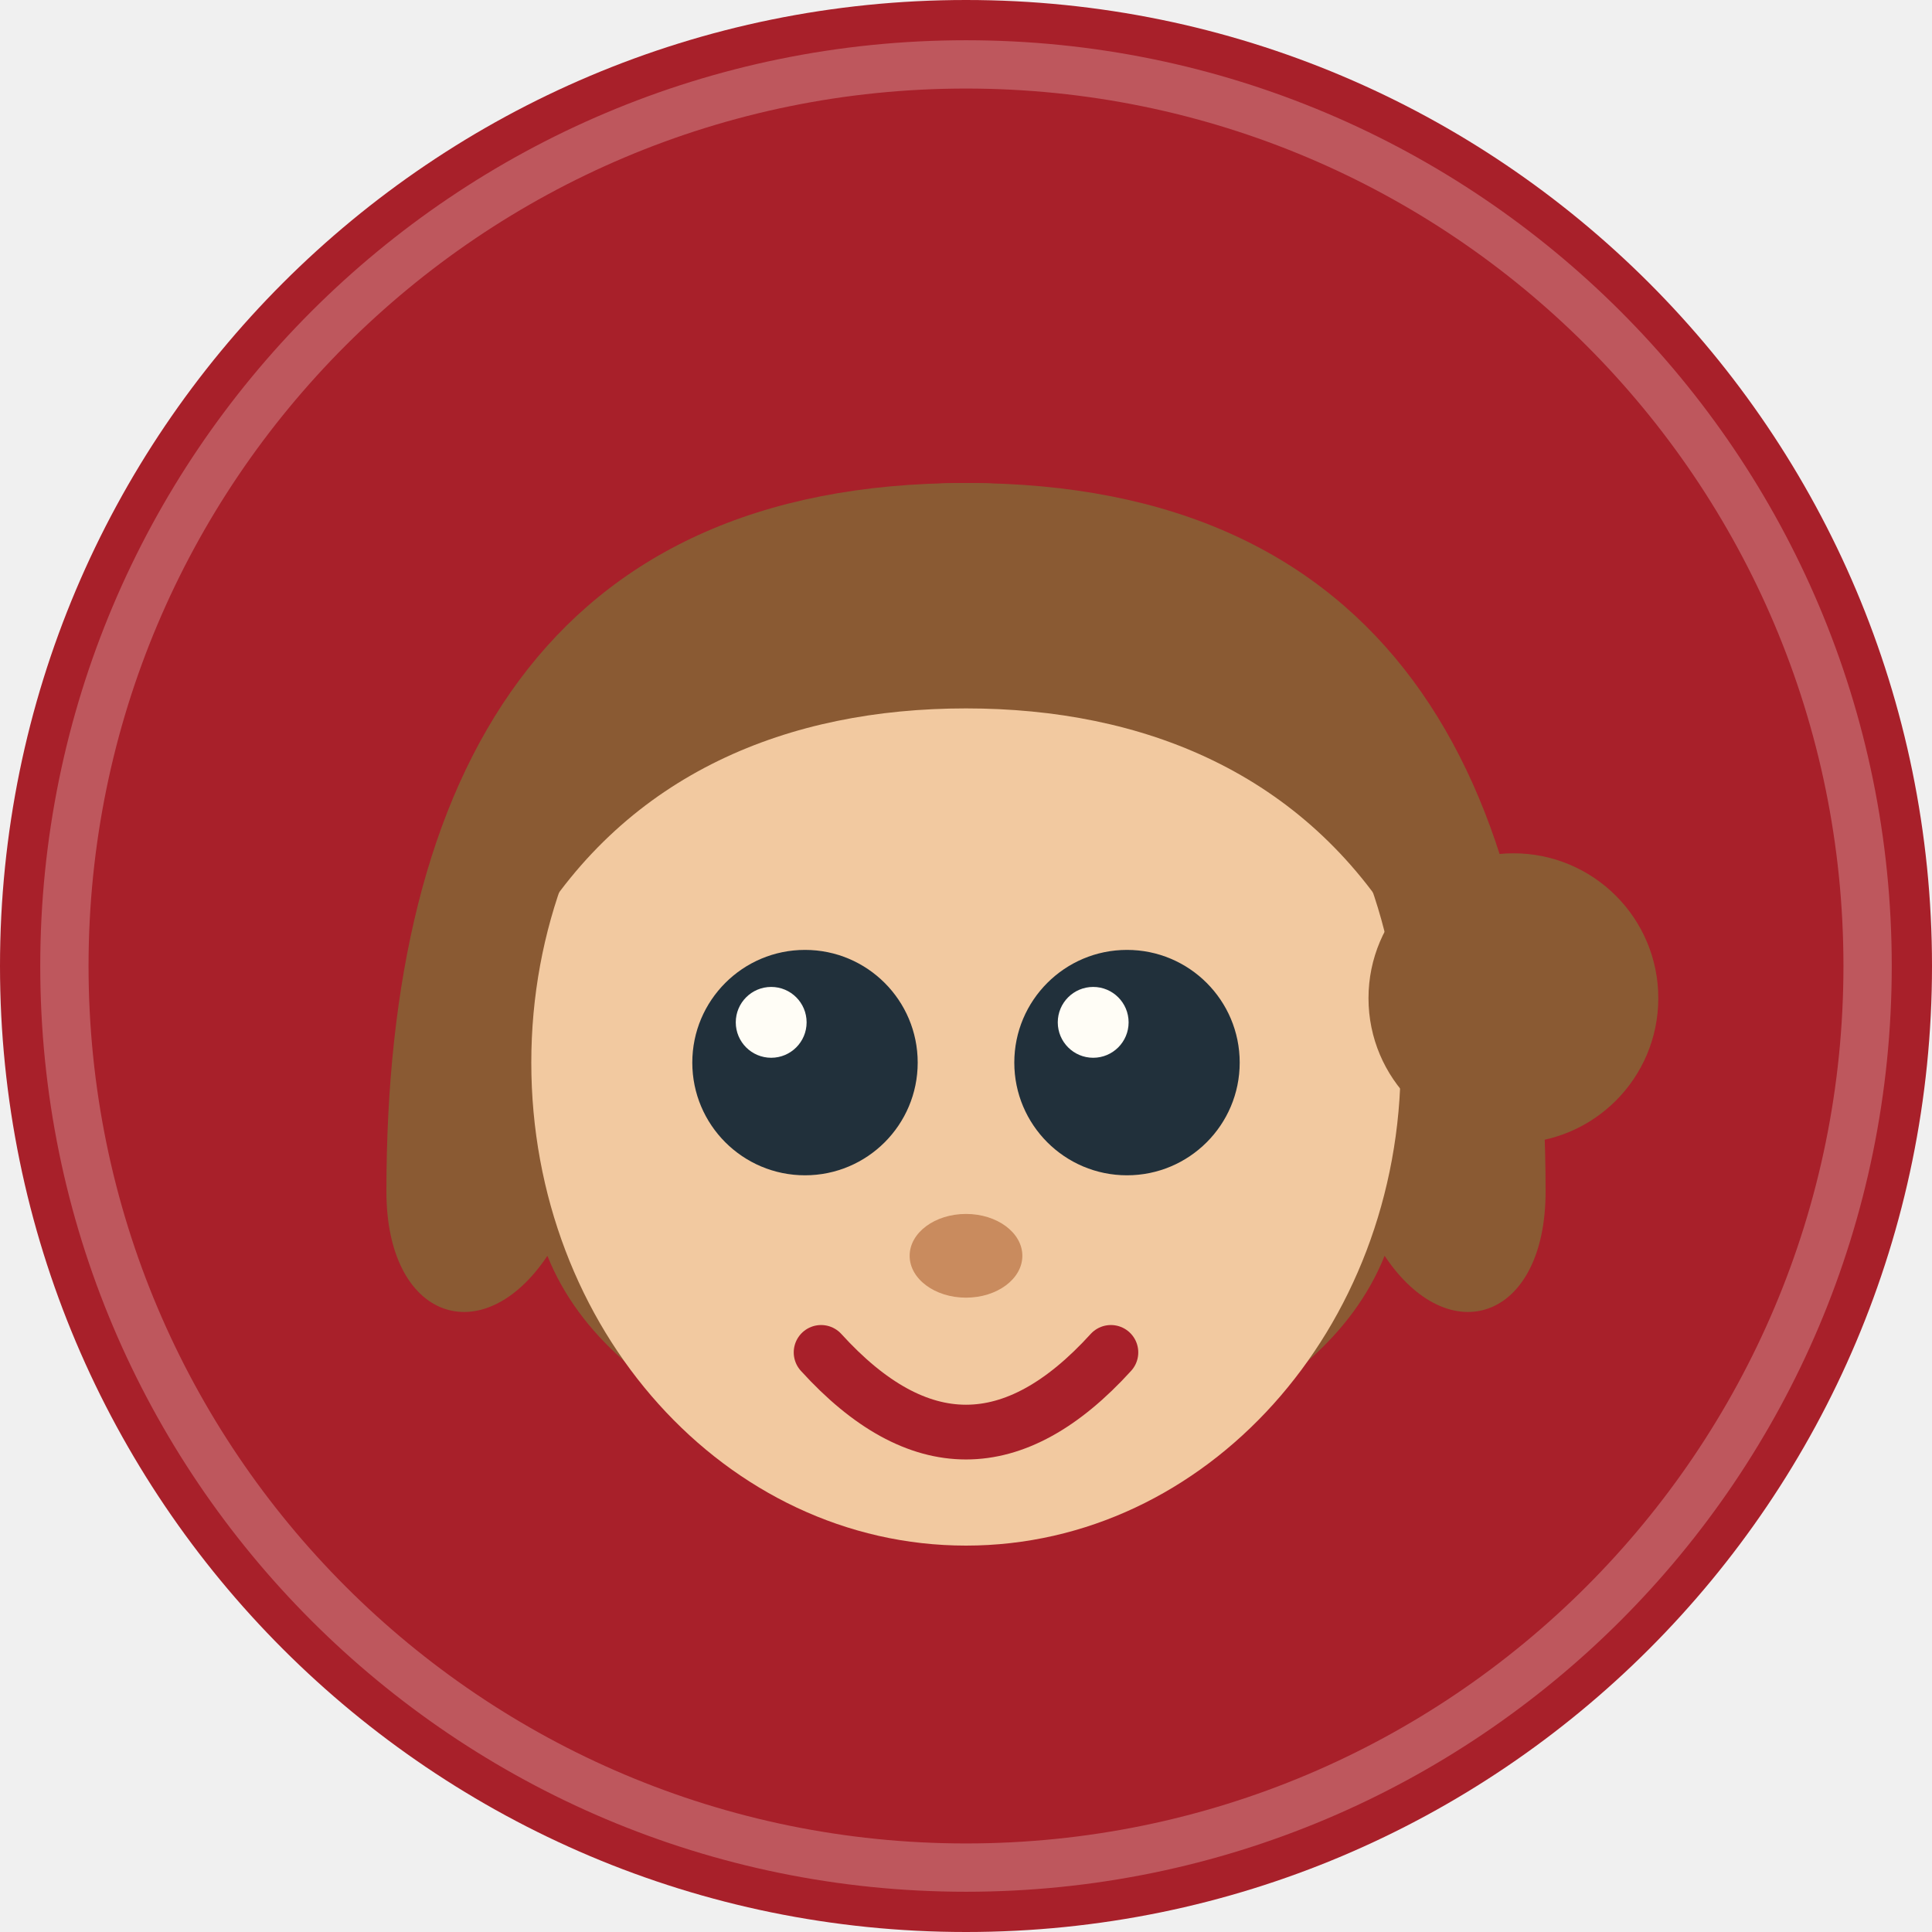
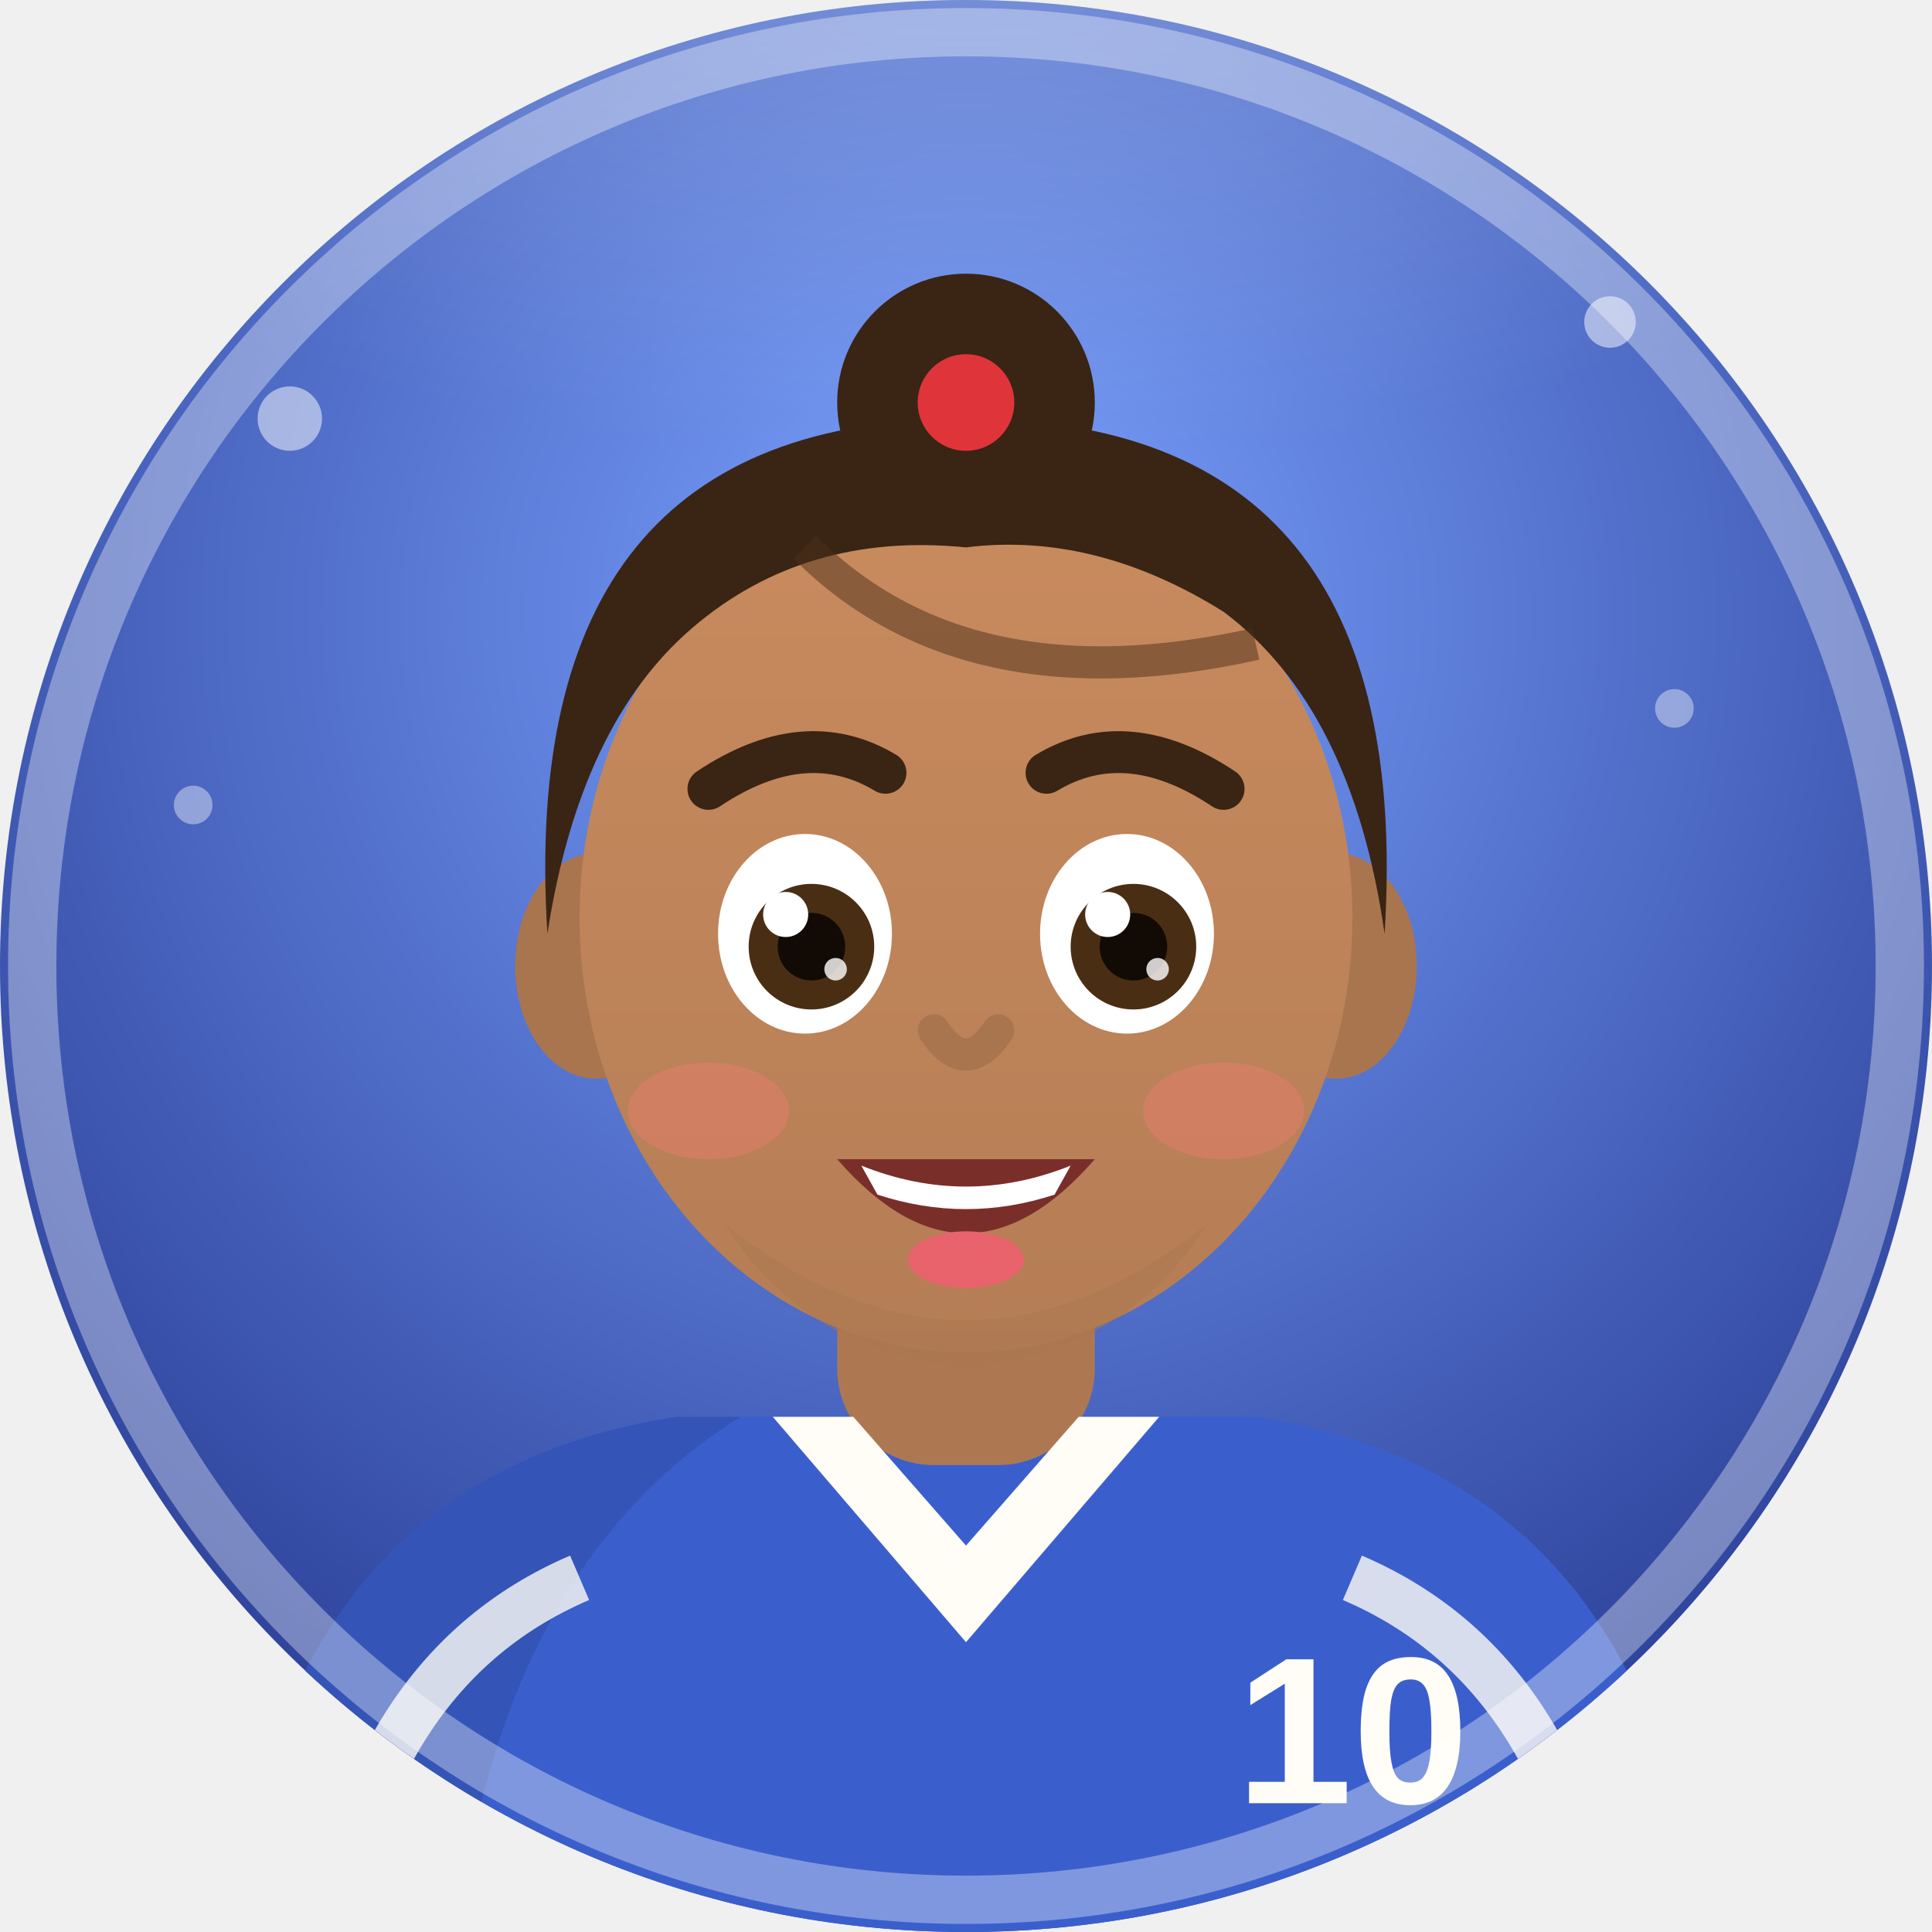
<svg xmlns="http://www.w3.org/2000/svg" viewBox="0 0 120 120" width="120" height="120" role="img" aria-label="Craque Rainha">
-   <circle cx="60" cy="60" r="60" fill="#A8202A" />
-   <circle cx="60" cy="60" r="56" fill="none" stroke="#FFFDF6" stroke-width="3" opacity="0.25" />
-   <path d="M24 74c0-26 10-44 36-44s36 18 36 44c0 8-6 10-10 4-4 10-18 14-26 14s-22-4-26-14c-4 6-10 4-10-4z" fill="#8A5A33" />
-   <ellipse cx="60" cy="66" rx="27" ry="30" fill="#F2C9A0" />
-   <path d="M33 58c2-18 12-28 27-28s25 10 27 28c-6-10-16-14-27-14S39 48 33 58z" fill="#8A5A33" />
-   <circle cx="94" cy="62" r="9" fill="#8A5A33" />
-   <circle cx="50" cy="66" r="7" fill="#21303B" />
-   <circle cx="47.9" cy="63.5" r="2.2" fill="#FFFDF6" />
-   <circle cx="70" cy="66" r="7" fill="#21303B" />
-   <circle cx="67.9" cy="63.5" r="2.2" fill="#FFFDF6" />
-   <ellipse cx="60" cy="78" rx="3.5" ry="2.6" fill="#C98B5E" />
-   <path d="M51.0 84 Q60 93.9 69.0 84" fill="none" stroke="#A8202A" stroke-width="3.4" stroke-linecap="round" />
+   <defs>
+     <radialGradient id="bg" cx="50%" cy="32%" r="75%">
+       <stop offset="0" stop-color="#7AA2FF" />
+       <stop offset="1" stop-color="#22348C" />
+     </radialGradient>
+     <radialGradient id="luz" cx="50%" cy="0%" r="70%">
+       <stop offset="0" stop-color="#FFFFFF" stop-opacity="0.45" />
+       <stop offset="1" stop-color="#FFFFFF" stop-opacity="0" />
+     </radialGradient>
+     <clipPath id="c">
+       <circle cx="60" cy="60" r="60" />
+     </clipPath>
+     <linearGradient id="pele" x1="0" y1="0" x2="0" y2="1">
+       <stop offset="0" stop-color="#C98B5E" />
+       <stop offset="1" stop-color="#b57d55" />
+     </linearGradient>
+   </defs>
+   <g clip-path="url(#c)">
+     <rect width="120" height="120" fill="url(#bg)" />
+     <ellipse cx="60" cy="8" rx="70" ry="52" fill="url(#luz)" />
+     <path d="M-10 112 Q60 92 130 112 L130 130 L-10 130Z" fill="#FFFFFF" opacity="0.10" />
+     <circle cx="18" cy="26" r="2" fill="#FFFFFF" opacity="0.5" />
+     <circle cx="100" cy="20" r="1.6" fill="#FFFFFF" opacity="0.5" />
+     <circle cx="104" cy="44" r="1.2" fill="#FFFFFF" opacity="0.4" />
+     <circle cx="12" cy="50" r="1.2" fill="#FFFFFF" opacity="0.4" />
+     <path d="M14 124 Q16 92 42 88 L78 88 Q104 92 106 124Z" fill="#3A5FCD" />
+     <path d="M14 124 Q16 92 42 88 L46 88 Q30 98 28 124Z" fill="#304ea8" opacity="0.6" />
+     <rect x="52" y="76" width="16" height="15" rx="6" fill="#ad7851" />
+     <path d="M48 88 L60 102 L72 88 L67 88 L60 96 L53 88Z" fill="#FFFDF6" />
+     <text x="84" y="112" text-anchor="middle" font-family="Arial Black, Arial, sans-serif" font-weight="900" font-size="13" fill="#FFFDF6">10</text>
+     <path d="M20 124 Q22 104 36 98" stroke="#FFFDF6" stroke-width="3" fill="none" opacity="0.8" />
+     <path d="M100 124 Q98 104 84 98" stroke="#FFFDF6" stroke-width="3" fill="none" opacity="0.8" />
+     <ellipse cx="37" cy="60" rx="5" ry="7" fill="#a9754f" />
+     <ellipse cx="83" cy="60" rx="5" ry="7" fill="#a9754f" />
+     <ellipse cx="60" cy="57" rx="24" ry="27" fill="url(#pele)" />
+     <path d="M45 76 Q60 88 75 76 Q70 84 60 85 Q50 84 45 76Z" fill="#a9754f" opacity="0.45" />
+     <ellipse cx="50" cy="58" rx="5.4" ry="6.2" fill="#FFFFFF" />
+     <circle cx="50.4" cy="58.8" r="3.9" fill="#4A2E14" />
+     <circle cx="50.4" cy="58.8" r="2.1" fill="#120B05" />
+     <circle cx="48.8" cy="56.8" r="1.4" fill="#FFFFFF" />
+     <circle cx="51.9" cy="60.2" r="0.7" fill="#FFFFFF" opacity="0.8" />
+     <ellipse cx="70" cy="58" rx="5.4" ry="6.2" fill="#FFFFFF" />
+     <circle cx="70.4" cy="58.8" r="3.9" fill="#4A2E14" />
+     <circle cx="70.4" cy="58.8" r="2.1" fill="#120B05" />
+     <circle cx="68.8" cy="56.8" r="1.4" fill="#FFFFFF" />
+     <circle cx="71.9" cy="60.2" r="0.7" fill="#FFFFFF" opacity="0.8" />
+     <path d="M44 49 Q50 45 55 48" stroke="#3A2414" stroke-width="2.6" fill="none" stroke-linecap="round" />
+     <path d="M65 48 Q70 45 76 49" stroke="#3A2414" stroke-width="2.6" fill="none" stroke-linecap="round" />
+     <path d="M58 64 Q60 67 62 64" stroke="#a9754f" stroke-width="2" fill="none" stroke-linecap="round" />
+     <ellipse cx="44" cy="69" rx="5" ry="3" fill="#FF7B7B" opacity="0.32" />
+     <ellipse cx="76" cy="69" rx="5" ry="3" fill="#FF7B7B" opacity="0.32" />
+     <path d="M52 72 Q60 81.2 68 72 Z" fill="#7A2E2A" />
+     <path d="M53.5 72.4 Q60 75 66.5 72.4 L65.5 74.2 Q60 76 54.5 74.2Z" fill="#FFFFFF" />
+     <ellipse cx="60" cy="78.24" rx="3.6" ry="1.76" fill="#E8636B" />
+     <path d="M34 58 Q32 26 60 26 Q88 26 86 58 Q84 44 76 38 Q68 33 60 34 Q50 33 43 39 Q36 45 34 58Z" fill="#3A2414" />
+     <path d="M50 34 Q60 44 78 40" stroke="#4b2f1a" stroke-width="2" fill="none" opacity="0.5" />
+     <circle cx="60" cy="25" r="8" fill="#3A2414" />
+     <circle cx="60" cy="25" r="3" fill="#E0343B" />
+   </g>
+   <circle cx="60" cy="60" r="58" fill="none" stroke="#FFFFFF" stroke-opacity="0.35" stroke-width="3" />
</svg>
